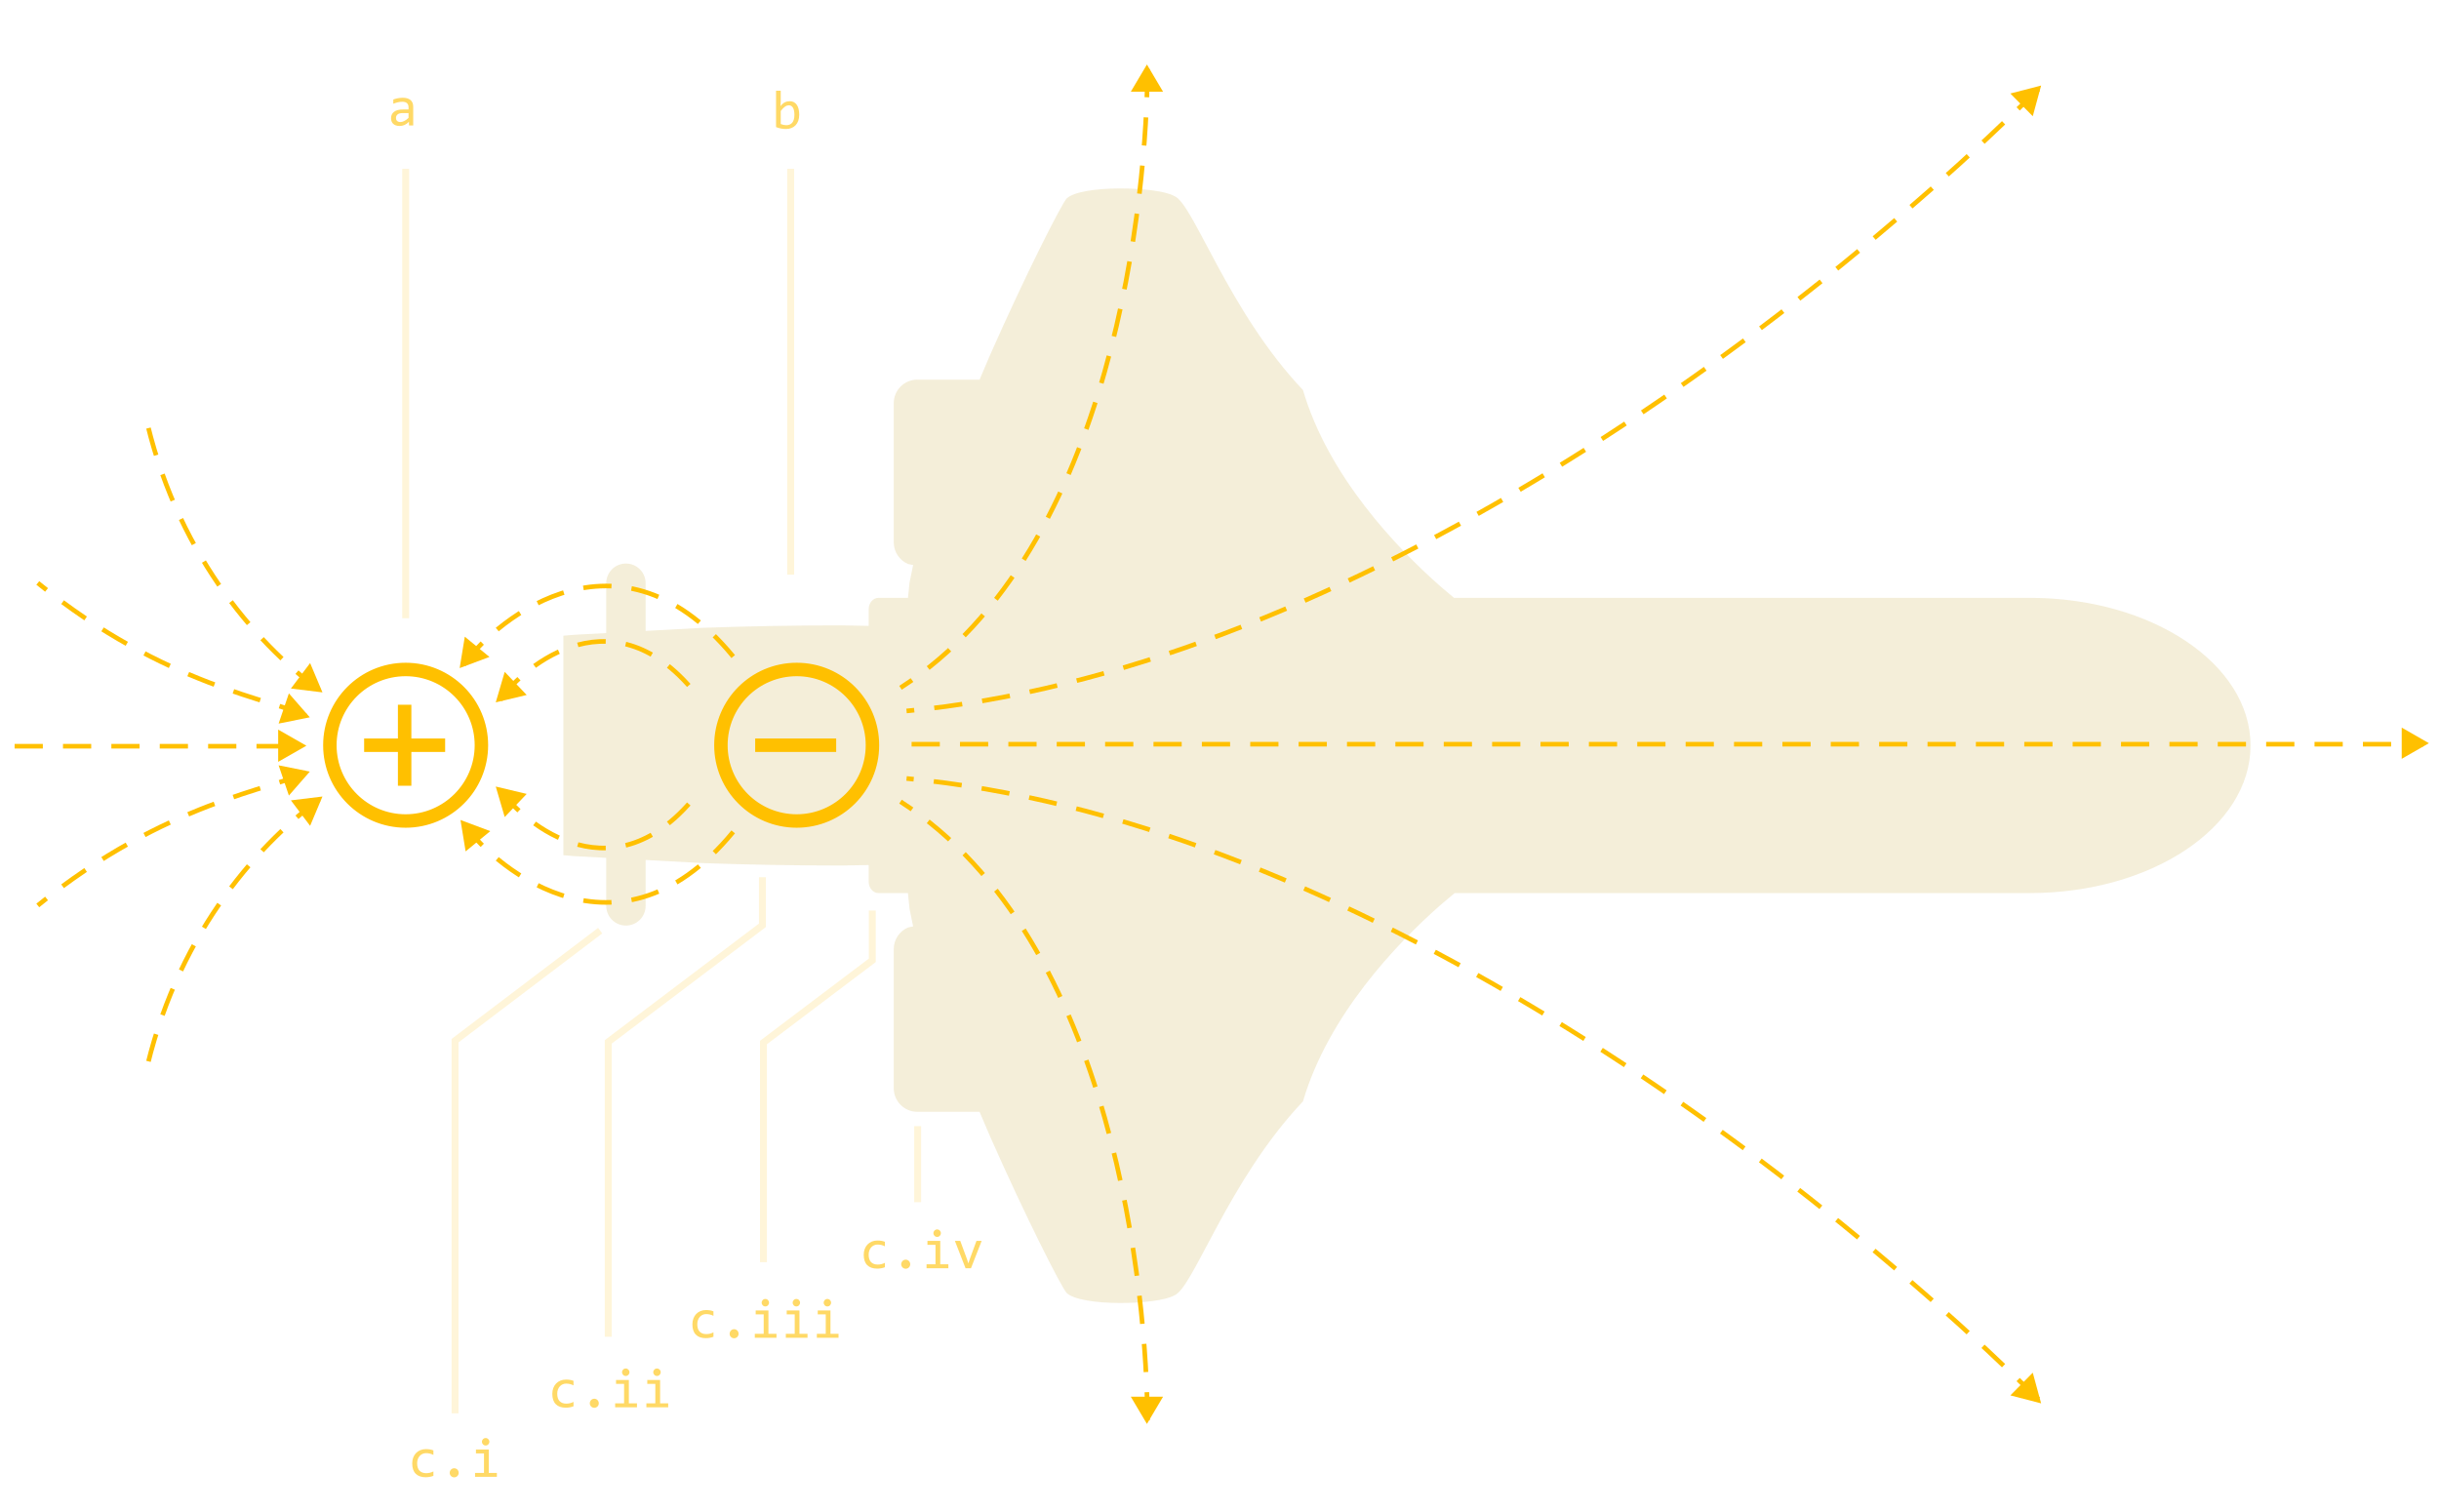
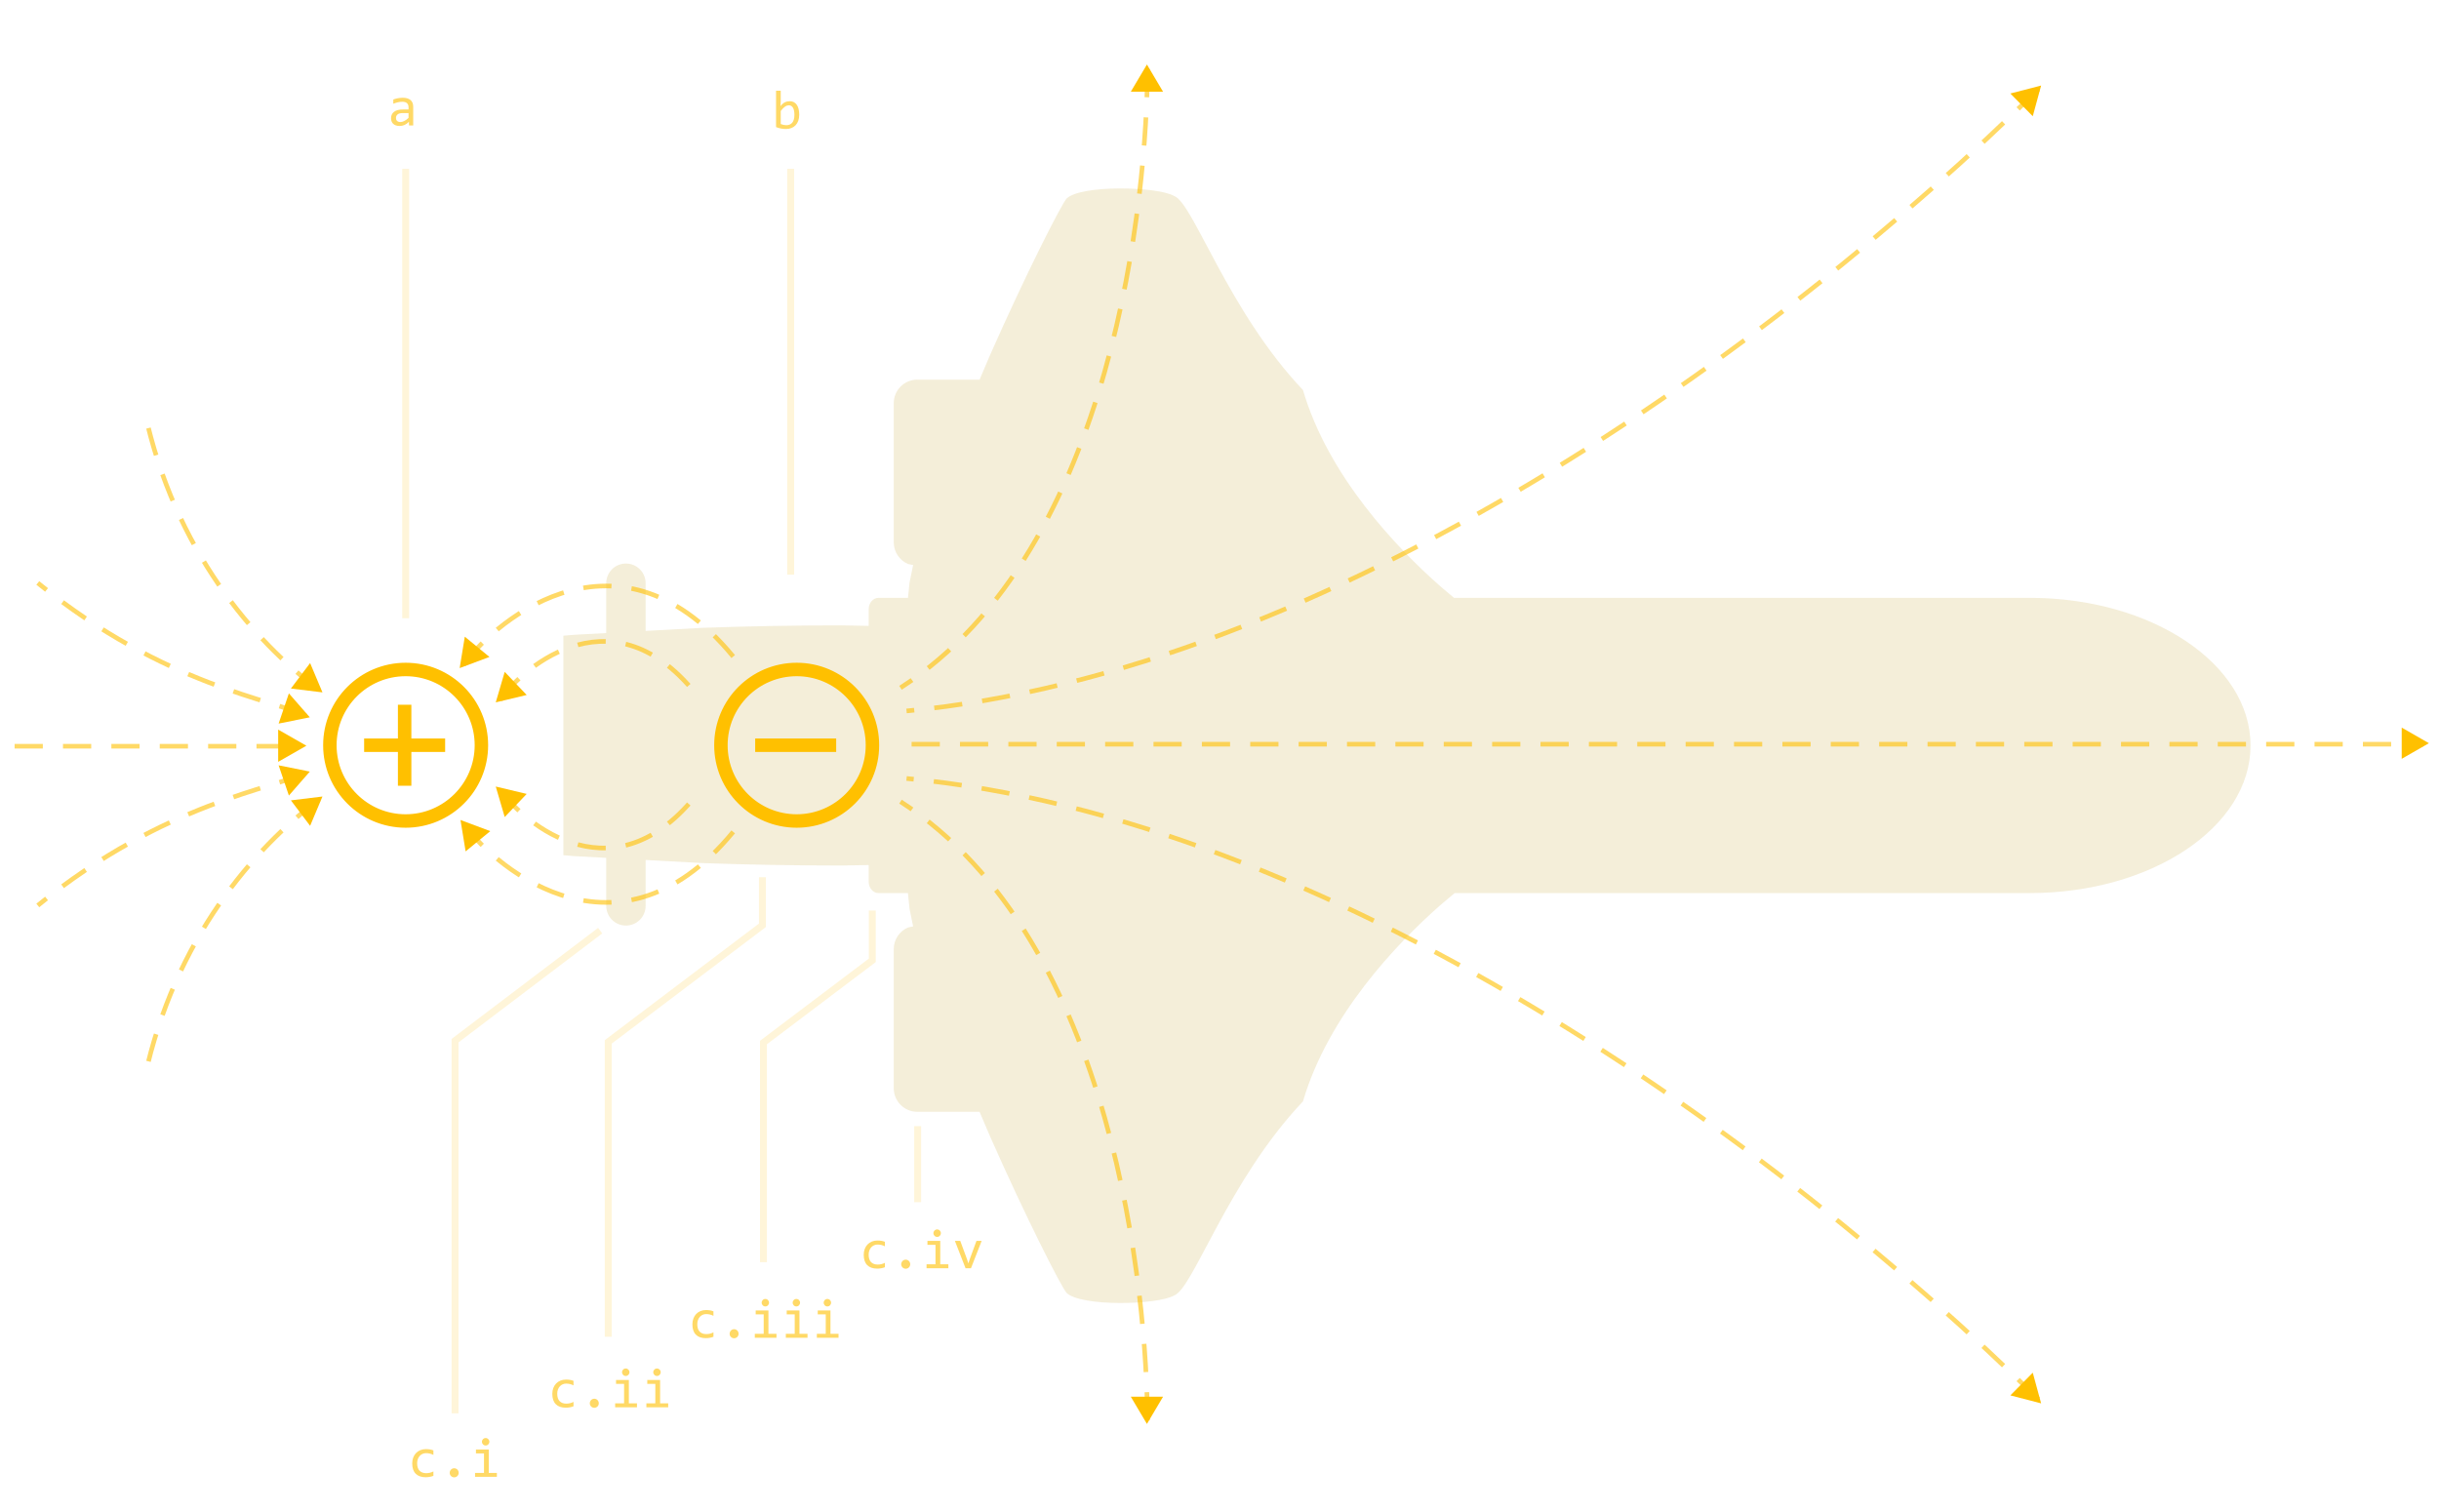
<svg xmlns="http://www.w3.org/2000/svg" viewBox="410 500 2420 1500" preserveAspectRatio="xMidYMid meet">
  <style>
  .flux {
    stroke-dasharray: 28 20;
    animation: flux-move 6s linear infinite;
  }

  @keyframes flux-move {
    from { stroke-dashoffset: 0; }
-     to   { stroke-dashoffset: -288; }
+     to   { stroke-dashoffset: -480; }
  }

    .reverse {
  animation-direction: reverse;
}
  
  </style>
  <defs>
  
  </defs>
  <g>
    <path d="M1167.5 1752.5 1167.5 1534.53 1275.5 1452.97 1275.5 1403.5" stroke="#FFC000" stroke-width="6.875" stroke-miterlimit="8" stroke-opacity="0.15" fill="none" fill-rule="evenodd" />
    <path d="M1013.5 1826.5 1013.5 1533.89 1166.5 1418.18 1166.5 1370.5" stroke="#FFC000" stroke-width="6.875" stroke-miterlimit="8" stroke-opacity="0.15" fill="none" fill-rule="evenodd" />
    <path d="M861.5 1902.5 861.5 1532.68 1005.5 1423.5" stroke="#FFC000" stroke-width="6.875" stroke-miterlimit="8" stroke-opacity="0.15" fill="none" fill-rule="evenodd" />
    <path d="M2643 1239.73C2643 1320.63 2544.92 1386.22 2423.94 1386.22L2423.86 1386.21 2423.82 1386.22 1853.31 1386.22 1839.43 1397.93C1795.42 1436.61 1727.78 1507.76 1702.82 1592.94 1628.37 1671.52 1593.75 1778.92 1575.06 1785.47 1566.92 1790.27 1543.7 1793.11 1520.76 1793 1497.82 1792.89 1475.17 1789.83 1468.16 1782.85 1462.19 1775.48 1427.7 1707.68 1392.49 1628.01L1381.94 1603.27 1320.17 1603.27C1307.25 1603.27 1296.78 1592.8 1296.78 1579.89L1296.78 1441.84C1296.78 1432.16 1302.67 1423.85 1311.06 1420.3L1316.02 1419.3 1312.47 1401.95 1310.85 1386.22 1281.69 1386.22C1276.29 1386.22 1271.92 1381.17 1271.92 1374.95L1271.92 1358.41 1244.58 1358.89C1197.55 1358.89 1151.65 1358.06 1107.31 1356.47L1050.61 1353.39 1050.61 1398.9C1050.61 1409.7 1041.85 1418.46 1031.05 1418.46 1020.25 1418.46 1011.49 1409.7 1011.49 1398.9L1011.49 1351.27 979.452 1349.53 969 1348.65 969 1130.82 979.452 1129.94 1011.49 1128.2 1011.49 1078.77C1011.49 1067.96 1020.25 1059.21 1031.05 1059.21 1041.85 1059.21 1050.61 1067.96 1050.61 1078.77L1050.61 1126.07 1107.31 1123C1151.65 1121.41 1197.55 1120.57 1244.58 1120.57L1271.92 1121.06 1271.92 1104.52C1271.92 1098.3 1276.29 1093.25 1281.69 1093.25L1310.9 1093.25 1312.47 1078.05 1316.02 1060.7 1311.06 1059.7C1302.67 1056.15 1296.78 1047.84 1296.78 1038.16L1296.78 900.11C1296.78 887.196 1307.25 876.728 1320.17 876.728L1381.94 876.728 1392.49 851.989C1427.7 772.319 1462.19 704.52 1468.16 697.153 1482.18 683.183 1558.78 684.929 1575.06 694.533 1593.75 701.082 1628.37 808.476 1702.82 887.057 1727.78 972.241 1795.42 1043.39 1839.43 1082.07L1852.68 1093.25 2423.82 1093.25 2423.86 1093.26 2423.94 1093.25C2544.92 1093.25 2643 1158.83 2643 1239.73Z" fill="#B88C00" fill-rule="evenodd" fill-opacity="0.15" />
    <path d="M812.5 667.5 812.5 1113.5" stroke="#FFC000" stroke-width="6.875" stroke-miterlimit="8" stroke-opacity="0.15" fill="none" fill-rule="evenodd" />
    <path d="M1194.5 667.5 1194.5 1070.26" stroke="#FFC000" stroke-width="6.875" stroke-miterlimit="8" stroke-opacity="0.15" fill="none" fill-rule="evenodd" />
    <path d="M0 0 0 75.47" stroke="#FFC000" stroke-width="6.875" stroke-miterlimit="8" stroke-opacity="0.15" fill="none" fill-rule="evenodd" transform="matrix(1 0 0 -1 1320.5 1692.97)" />
    <path d="M1192.73 604.48C1192.14 604.48 1191.54 604.573 1190.94 604.76 1190.33 604.947 1189.7 605.258 1189.05 605.693 1188.39 606.129 1187.71 606.707 1186.98 607.427 1186.26 608.147 1185.49 609.04 1184.66 610.107L1184.66 623.093C1185.58 623.449 1186.51 623.729 1187.45 623.933 1188.4 624.138 1189.3 624.24 1190.16 624.24 1191.23 624.24 1192.26 624.071 1193.23 623.733 1194.2 623.396 1195.06 622.831 1195.8 622.04 1196.54 621.249 1197.13 620.2 1197.57 618.893 1198.01 617.587 1198.23 615.964 1198.23 614.027 1198.23 612.622 1198.13 611.333 1197.92 610.16 1197.71 608.987 1197.39 607.982 1196.94 607.147 1196.5 606.311 1195.92 605.658 1195.23 605.187 1194.53 604.716 1193.7 604.48 1192.73 604.48ZM1180 590 1184.66 590 1184.66 600.373 1184.45 605.333C1185.79 603.538 1187.22 602.271 1188.75 601.534 1190.28 600.796 1191.92 600.427 1193.67 600.427 1195.21 600.427 1196.56 600.747 1197.72 601.387 1198.88 602.027 1199.85 602.929 1200.64 604.093 1201.43 605.258 1202.02 606.662 1202.41 608.307 1202.8 609.951 1203 611.787 1203 613.813 1203 616.035 1202.69 618.022 1202.08 619.773 1201.46 621.524 1200.58 623.009 1199.45 624.227 1198.31 625.444 1196.93 626.378 1195.31 627.026 1193.68 627.675 1191.85 628 1189.81 628 1188.22 628 1186.59 627.849 1184.93 627.547 1183.27 627.244 1181.63 626.764 1180 626.107Z" fill="#FFC000" fill-rule="evenodd" fill-opacity="0.6" />
    <path d="M809.478 612.212C808.327 612.212 807.335 612.328 806.502 612.562 805.67 612.795 804.988 613.127 804.456 613.558 803.925 613.989 803.531 614.505 803.274 615.106 803.017 615.707 802.889 616.385 802.889 617.138 802.889 617.659 802.969 618.157 803.128 618.633 803.287 619.108 803.544 619.53 803.898 619.898 804.253 620.266 804.713 620.558 805.28 620.773 805.847 620.988 806.538 621.096 807.353 621.096 808.415 621.096 809.633 620.769 811.006 620.114 812.379 619.458 813.827 618.422 815.35 617.004L815.35 612.212ZM809.584 597C811.196 597 812.649 597.18 813.942 597.539 815.235 597.898 816.329 598.445 817.223 599.181 818.118 599.917 818.804 600.841 819.282 601.954 819.761 603.067 820 604.377 820 605.885L820 624.516 815.855 624.516 815.749 620.881C814.296 622.335 812.822 623.385 811.325 624.031 809.828 624.677 808.256 625 806.608 625 805.085 625 803.783 624.802 802.703 624.408 801.622 624.013 800.732 623.47 800.033 622.779 799.333 622.088 798.819 621.276 798.491 620.342 798.164 619.409 798 618.395 798 617.3 798 614.59 798.996 612.467 800.989 610.933 802.982 609.398 805.926 608.631 809.823 608.631L815.35 608.631 815.35 606.262C815.35 604.664 814.845 603.385 813.836 602.425 812.826 601.465 811.285 600.985 809.212 600.985 807.707 600.985 806.223 601.155 804.762 601.497 803.301 601.837 801.791 602.322 800.232 602.95L800.232 598.723C800.816 598.508 801.467 598.297 802.185 598.091 802.902 597.884 803.659 597.7 804.456 597.539 805.253 597.377 806.086 597.247 806.954 597.148 807.822 597.05 808.699 597 809.584 597Z" fill="#FFC000" fill-rule="evenodd" fill-opacity="0.6" />
    <path d="M860.664 1957C861.274 1957 861.852 1957.12 862.399 1957.35 862.946 1957.59 863.421 1957.91 863.824 1958.32 864.228 1958.74 864.546 1959.22 864.779 1959.77 865.012 1960.32 865.129 1960.91 865.129 1961.54 865.129 1962.15 865.012 1962.73 864.779 1963.27 864.546 1963.81 864.228 1964.28 863.824 1964.69 863.421 1965.09 862.946 1965.41 862.399 1965.65 861.852 1965.88 861.274 1966 860.664 1966 860.036 1966 859.453 1965.88 858.915 1965.65 858.378 1965.41 857.907 1965.09 857.503 1964.69 857.1 1964.28 856.782 1963.81 856.549 1963.27 856.315 1962.73 856.199 1962.15 856.199 1961.54 856.199 1960.91 856.315 1960.32 856.549 1959.77 856.782 1959.22 857.1 1958.74 857.503 1958.32 857.907 1957.91 858.378 1957.59 858.915 1957.35 859.453 1957.12 860.036 1957 860.664 1957ZM882.235 1938.38 894.958 1938.38 894.958 1961.59 903 1961.59 903 1965.51 881.348 1965.51 881.348 1961.59 890.224 1961.59 890.224 1942.27 882.235 1942.27ZM832.61 1938C834.009 1938 835.318 1938.1 836.537 1938.3 837.756 1938.5 838.922 1938.82 840.034 1939.27L840.034 1943.76C838.868 1943.14 837.68 1942.7 836.47 1942.42 835.259 1942.14 834.009 1942 832.718 1942 831.516 1942 830.382 1942.23 829.315 1942.69 828.248 1943.15 827.311 1943.81 826.504 1944.68 825.698 1945.54 825.061 1946.59 824.595 1947.84 824.128 1949.08 823.895 1950.49 823.895 1952.05 823.895 1955.33 824.689 1957.79 826.276 1959.42 827.863 1961.05 830.064 1961.86 832.879 1961.86 834.152 1961.86 835.385 1961.72 836.577 1961.43 837.77 1961.14 838.922 1960.71 840.034 1960.14L840.034 1964.51C838.814 1964.98 837.564 1965.33 836.282 1965.55 835 1965.78 833.677 1965.89 832.314 1965.89 828.046 1965.89 824.761 1964.73 822.456 1962.41 820.152 1960.08 819 1956.68 819 1952.22 819 1950.07 819.332 1948.13 819.995 1946.38 820.659 1944.63 821.591 1943.14 822.793 1941.89 823.994 1940.65 825.429 1939.69 827.096 1939.01 828.764 1938.34 830.602 1938 832.61 1938ZM891.864 1927C892.385 1927 892.869 1927.09 893.317 1927.28 893.765 1927.47 894.155 1927.74 894.487 1928.08 894.819 1928.42 895.079 1928.82 895.267 1929.26 895.455 1929.7 895.549 1930.18 895.549 1930.7 895.549 1931.21 895.455 1931.68 895.267 1932.14 895.079 1932.59 894.819 1932.98 894.487 1933.32 894.155 1933.67 893.765 1933.93 893.317 1934.12 892.869 1934.31 892.385 1934.41 891.864 1934.41 891.345 1934.41 890.86 1934.31 890.412 1934.12 889.964 1933.93 889.574 1933.67 889.242 1933.32 888.91 1932.98 888.65 1932.59 888.462 1932.14 888.274 1931.68 888.18 1931.21 888.18 1930.7 888.18 1930.18 888.274 1929.7 888.462 1929.26 888.65 1928.82 888.91 1928.42 889.242 1928.08 889.574 1927.74 889.964 1927.47 890.412 1927.28 890.86 1927.09 891.345 1927 891.864 1927Z" fill="#FFC000" fill-rule="evenodd" fill-opacity="0.6" />
    <path d="M999.669 1888C1000.28 1888 1000.86 1888.12 1001.4 1888.35 1001.95 1888.59 1002.43 1888.91 1002.83 1889.32 1003.23 1889.74 1003.55 1890.22 1003.78 1890.77 1004.02 1891.32 1004.13 1891.91 1004.13 1892.54 1004.13 1893.15 1004.02 1893.73 1003.78 1894.27 1003.55 1894.81 1003.23 1895.28 1002.83 1895.69 1002.43 1896.09 1001.95 1896.41 1001.4 1896.65 1000.86 1896.88 1000.28 1897 999.669 1897 999.041 1897 998.459 1896.88 997.921 1896.65 997.382 1896.41 996.912 1896.09 996.508 1895.69 996.105 1895.28 995.786 1894.81 995.553 1894.27 995.32 1893.73 995.204 1893.15 995.204 1892.54 995.204 1891.91 995.32 1891.32 995.553 1890.77 995.786 1890.22 996.105 1889.74 996.508 1889.32 996.912 1888.91 997.382 1888.59 997.921 1888.35 998.459 1888.12 999.041 1888 999.669 1888ZM1052.23 1869.38 1064.96 1869.38 1064.96 1892.59 1073 1892.59 1073 1896.51 1051.35 1896.51 1051.35 1892.59 1060.22 1892.59 1060.22 1873.27 1052.23 1873.27ZM1021.24 1869.38 1033.97 1869.38 1033.97 1892.59 1042.01 1892.59 1042.01 1896.51 1020.36 1896.51 1020.36 1892.59 1029.23 1892.59 1029.23 1873.27 1021.24 1873.27ZM971.612 1869C973.011 1869 974.32 1869.1 975.539 1869.3 976.759 1869.5 977.924 1869.82 979.036 1870.27L979.036 1874.76C977.871 1874.14 976.683 1873.7 975.472 1873.42 974.261 1873.14 973.011 1873 971.719 1873 970.518 1873 969.384 1873.23 968.316 1873.69 967.249 1874.15 966.312 1874.81 965.505 1875.68 964.698 1876.54 964.062 1877.59 963.595 1878.84 963.129 1880.08 962.896 1881.49 962.896 1883.05 962.896 1886.33 963.69 1888.79 965.277 1890.42 966.864 1892.05 969.065 1892.87 971.881 1892.87 973.154 1892.87 974.387 1892.72 975.58 1892.43 976.772 1892.14 977.924 1891.71 979.036 1891.14L979.036 1895.51C977.817 1895.98 976.566 1896.33 975.284 1896.55 974.001 1896.78 972.679 1896.89 971.316 1896.89 967.048 1896.89 963.761 1895.73 961.457 1893.41 959.152 1891.08 958 1887.68 958 1883.22 958 1881.07 958.332 1879.13 958.995 1877.38 959.659 1875.63 960.592 1874.14 961.793 1872.89 962.995 1871.65 964.429 1870.69 966.097 1870.01 967.765 1869.34 969.603 1869 971.612 1869ZM1061.86 1858C1062.38 1858 1062.87 1858.09 1063.32 1858.28 1063.76 1858.47 1064.15 1858.74 1064.49 1859.08 1064.82 1859.42 1065.08 1859.82 1065.27 1860.26 1065.45 1860.7 1065.55 1861.18 1065.55 1861.7 1065.55 1862.21 1065.45 1862.68 1065.27 1863.13 1065.08 1863.59 1064.82 1863.98 1064.49 1864.32 1064.15 1864.67 1063.76 1864.93 1063.32 1865.12 1062.87 1865.31 1062.38 1865.41 1061.86 1865.41 1061.34 1865.41 1060.86 1865.31 1060.41 1865.12 1059.96 1864.93 1059.57 1864.67 1059.24 1864.32 1058.91 1863.98 1058.65 1863.59 1058.46 1863.13 1058.27 1862.68 1058.18 1862.21 1058.18 1861.7 1058.18 1861.18 1058.27 1860.7 1058.46 1860.26 1058.65 1859.82 1058.91 1859.42 1059.24 1859.08 1059.57 1858.74 1059.96 1858.47 1060.41 1858.28 1060.86 1858.09 1061.34 1858 1061.86 1858ZM1030.87 1858C1031.39 1858 1031.88 1858.09 1032.33 1858.28 1032.77 1858.47 1033.16 1858.74 1033.5 1859.08 1033.83 1859.42 1034.09 1859.82 1034.28 1860.26 1034.46 1860.7 1034.56 1861.18 1034.56 1861.7 1034.56 1862.21 1034.46 1862.68 1034.28 1863.13 1034.09 1863.59 1033.83 1863.98 1033.5 1864.32 1033.16 1864.67 1032.77 1864.93 1032.33 1865.12 1031.88 1865.31 1031.39 1865.41 1030.87 1865.41 1030.35 1865.41 1029.87 1865.31 1029.42 1865.12 1028.97 1864.93 1028.58 1864.67 1028.25 1864.32 1027.92 1863.98 1027.66 1863.59 1027.47 1863.13 1027.28 1862.68 1027.19 1862.21 1027.19 1861.7 1027.19 1861.18 1027.28 1860.7 1027.47 1860.26 1027.66 1859.82 1027.92 1859.42 1028.25 1859.08 1028.58 1858.74 1028.97 1858.47 1029.42 1858.28 1029.87 1858.09 1030.35 1858 1030.87 1858Z" fill="#FFC000" fill-rule="evenodd" fill-opacity="0.6" />
    <path d="M1138.39 1819C1138.99 1819 1139.57 1819.12 1140.11 1819.35 1140.65 1819.59 1141.13 1819.91 1141.53 1820.32 1141.93 1820.74 1142.24 1821.22 1142.47 1821.77 1142.71 1822.32 1142.82 1822.91 1142.82 1823.54 1142.82 1824.15 1142.71 1824.73 1142.47 1825.27 1142.24 1825.81 1141.93 1826.28 1141.53 1826.69 1141.13 1827.09 1140.65 1827.41 1140.11 1827.65 1139.57 1827.88 1138.99 1828 1138.39 1828 1137.76 1828 1137.18 1827.88 1136.65 1827.65 1136.12 1827.41 1135.65 1827.09 1135.25 1826.69 1134.85 1826.28 1134.53 1825.81 1134.3 1825.27 1134.07 1824.73 1133.95 1824.15 1133.95 1823.54 1133.95 1822.91 1134.07 1822.32 1134.3 1821.77 1134.53 1821.22 1134.85 1820.74 1135.25 1820.32 1135.65 1819.91 1136.12 1819.59 1136.65 1819.35 1137.18 1819.12 1137.76 1819 1138.39 1819ZM1221.37 1800.38 1234.01 1800.38 1234.01 1823.59 1242 1823.59 1242 1827.51 1220.49 1827.51 1220.49 1823.59 1229.31 1823.59 1229.31 1804.27 1221.37 1804.27ZM1190.59 1800.38 1203.23 1800.38 1203.23 1823.59 1211.22 1823.59 1211.22 1827.51 1189.71 1827.51 1189.71 1823.59 1198.53 1823.59 1198.53 1804.27 1190.59 1804.27ZM1159.81 1800.38 1172.45 1800.38 1172.45 1823.59 1180.44 1823.59 1180.44 1827.51 1158.93 1827.51 1158.93 1823.59 1167.75 1823.59 1167.75 1804.27 1159.81 1804.27ZM1110.52 1800C1111.91 1800 1113.21 1800.1 1114.42 1800.3 1115.63 1800.5 1116.79 1800.82 1117.89 1801.27L1117.89 1805.76C1116.74 1805.14 1115.56 1804.7 1114.35 1804.42 1113.15 1804.14 1111.91 1804 1110.63 1804 1109.43 1804 1108.31 1804.23 1107.25 1804.69 1106.19 1805.15 1105.26 1805.81 1104.45 1806.68 1103.65 1807.54 1103.02 1808.59 1102.56 1809.84 1102.09 1811.08 1101.86 1812.49 1101.86 1814.05 1101.86 1817.33 1102.65 1819.79 1104.23 1821.42 1105.8 1823.05 1107.99 1823.86 1110.79 1823.86 1112.05 1823.86 1113.28 1823.72 1114.46 1823.43 1115.64 1823.14 1116.79 1822.71 1117.89 1822.14L1117.89 1826.51C1116.68 1826.98 1115.44 1827.33 1114.17 1827.55 1112.89 1827.78 1111.58 1827.89 1110.23 1827.89 1105.99 1827.89 1102.72 1826.73 1100.43 1824.41 1098.14 1822.08 1097 1818.68 1097 1814.22 1097 1812.07 1097.33 1810.13 1097.99 1808.38 1098.65 1806.63 1099.57 1805.14 1100.77 1803.89 1101.96 1802.65 1103.39 1801.69 1105.04 1801.01 1106.7 1800.34 1108.52 1800 1110.52 1800ZM1230.94 1789C1231.46 1789 1231.94 1789.09 1232.38 1789.28 1232.83 1789.47 1233.21 1789.74 1233.54 1790.08 1233.87 1790.42 1234.13 1790.82 1234.32 1791.26 1234.51 1791.7 1234.6 1792.18 1234.6 1792.7 1234.6 1793.21 1234.51 1793.68 1234.32 1794.13 1234.13 1794.59 1233.87 1794.98 1233.54 1795.32 1233.21 1795.67 1232.83 1795.93 1232.38 1796.12 1231.94 1796.31 1231.46 1796.41 1230.94 1796.41 1230.42 1796.41 1229.94 1796.31 1229.5 1796.12 1229.05 1795.93 1228.66 1795.67 1228.33 1795.32 1228 1794.98 1227.75 1794.59 1227.56 1794.13 1227.37 1793.68 1227.28 1793.21 1227.28 1792.7 1227.28 1792.18 1227.37 1791.7 1227.56 1791.26 1227.75 1790.82 1228 1790.42 1228.33 1790.08 1228.66 1789.74 1229.05 1789.47 1229.5 1789.28 1229.94 1789.09 1230.42 1789 1230.94 1789ZM1200.16 1789C1200.68 1789 1201.16 1789.09 1201.6 1789.28 1202.05 1789.47 1202.43 1789.74 1202.76 1790.08 1203.09 1790.42 1203.35 1790.82 1203.54 1791.26 1203.73 1791.7 1203.82 1792.18 1203.82 1792.7 1203.82 1793.21 1203.73 1793.68 1203.54 1794.13 1203.35 1794.59 1203.09 1794.98 1202.76 1795.32 1202.43 1795.67 1202.05 1795.93 1201.6 1796.12 1201.16 1796.31 1200.68 1796.41 1200.16 1796.41 1199.64 1796.41 1199.16 1796.31 1198.72 1796.12 1198.27 1795.93 1197.88 1795.67 1197.55 1795.32 1197.22 1794.98 1196.97 1794.59 1196.78 1794.13 1196.59 1793.68 1196.5 1793.21 1196.5 1792.7 1196.5 1792.18 1196.59 1791.7 1196.78 1791.26 1196.97 1790.82 1197.22 1790.42 1197.55 1790.08 1197.88 1789.74 1198.27 1789.47 1198.72 1789.28 1199.16 1789.09 1199.64 1789 1200.16 1789ZM1169.38 1789C1169.9 1789 1170.38 1789.09 1170.82 1789.28 1171.27 1789.47 1171.66 1789.74 1171.98 1790.08 1172.31 1790.42 1172.57 1790.82 1172.76 1791.26 1172.95 1791.7 1173.04 1792.18 1173.04 1792.7 1173.04 1793.21 1172.95 1793.68 1172.76 1794.13 1172.57 1794.59 1172.31 1794.98 1171.98 1795.32 1171.66 1795.67 1171.27 1795.93 1170.82 1796.12 1170.38 1796.31 1169.9 1796.41 1169.38 1796.41 1168.86 1796.41 1168.38 1796.31 1167.94 1796.12 1167.49 1795.93 1167.1 1795.67 1166.77 1795.32 1166.45 1794.98 1166.19 1794.59 1166 1794.13 1165.81 1793.68 1165.72 1793.21 1165.72 1792.7 1165.72 1792.18 1165.81 1791.7 1166 1791.26 1166.19 1790.82 1166.45 1790.42 1166.77 1790.08 1167.1 1789.74 1167.49 1789.47 1167.94 1789.28 1168.38 1789.09 1168.86 1789 1169.38 1789Z" fill="#FFC000" fill-rule="evenodd" fill-opacity="0.6" />
    <path d="M1308.65 1750C1309.26 1750 1309.84 1750.12 1310.39 1750.35 1310.93 1750.59 1311.41 1750.91 1311.81 1751.32 1312.22 1751.74 1312.53 1752.22 1312.77 1752.77 1313 1753.32 1313.12 1753.91 1313.12 1754.54 1313.12 1755.15 1313 1755.73 1312.77 1756.27 1312.53 1756.81 1312.22 1757.28 1311.81 1757.69 1311.41 1758.09 1310.93 1758.41 1310.39 1758.65 1309.84 1758.88 1309.26 1759 1308.65 1759 1308.03 1759 1307.44 1758.88 1306.91 1758.65 1306.37 1758.41 1305.9 1758.09 1305.49 1757.69 1305.09 1757.28 1304.77 1756.81 1304.54 1756.27 1304.31 1755.73 1304.19 1755.15 1304.19 1754.54 1304.19 1753.91 1304.31 1753.32 1304.54 1752.77 1304.77 1752.22 1305.09 1751.74 1305.49 1751.32 1305.9 1750.91 1306.37 1750.59 1306.91 1750.35 1307.44 1750.12 1308.03 1750 1308.65 1750ZM1357.46 1731.38 1362.78 1731.38 1369.4 1749.32 1370.82 1753.7 1372.3 1749.22 1378.86 1731.38 1384 1731.38 1373.41 1758.51 1368.03 1758.51ZM1330.22 1731.38 1342.94 1731.38 1342.94 1754.59 1350.98 1754.59 1350.98 1758.51 1329.33 1758.51 1329.33 1754.59 1338.21 1754.59 1338.21 1735.27 1330.22 1735.27ZM1280.61 1731C1282 1731 1283.31 1731.1 1284.53 1731.3 1285.75 1731.5 1286.92 1731.82 1288.03 1732.27L1288.03 1736.76C1286.86 1736.14 1285.68 1735.7 1284.47 1735.42 1283.26 1735.14 1282 1735 1280.71 1735 1279.51 1735 1278.38 1735.23 1277.31 1735.69 1276.25 1736.15 1275.31 1736.81 1274.5 1737.68 1273.7 1738.54 1273.06 1739.59 1272.59 1740.84 1272.13 1742.08 1271.89 1743.49 1271.89 1745.05 1271.89 1748.33 1272.69 1750.79 1274.27 1752.42 1275.86 1754.05 1278.06 1754.86 1280.88 1754.86 1282.15 1754.86 1283.38 1754.72 1284.57 1754.43 1285.77 1754.14 1286.92 1753.71 1288.03 1753.14L1288.03 1757.51C1286.81 1757.98 1285.56 1758.33 1284.28 1758.55 1283 1758.78 1281.67 1758.89 1280.31 1758.89 1276.04 1758.89 1272.76 1757.73 1270.46 1755.41 1268.15 1753.08 1267 1749.68 1267 1745.22 1267 1743.07 1267.33 1741.13 1267.99 1739.38 1268.66 1737.63 1269.59 1736.14 1270.79 1734.89 1271.99 1733.65 1273.43 1732.69 1275.09 1732.01 1276.76 1731.34 1278.6 1731 1280.61 1731ZM1339.85 1720C1340.37 1720 1340.85 1720.09 1341.3 1720.28 1341.75 1720.47 1342.14 1720.74 1342.47 1721.08 1342.8 1721.42 1343.06 1721.82 1343.25 1722.26 1343.44 1722.7 1343.53 1723.18 1343.53 1723.7 1343.53 1724.21 1343.44 1724.68 1343.25 1725.14 1343.06 1725.59 1342.8 1725.98 1342.47 1726.32 1342.14 1726.67 1341.75 1726.93 1341.3 1727.12 1340.85 1727.31 1340.37 1727.41 1339.85 1727.41 1339.33 1727.41 1338.84 1727.31 1338.39 1727.12 1337.95 1726.93 1337.56 1726.67 1337.22 1726.32 1336.89 1725.98 1336.63 1725.59 1336.44 1725.14 1336.26 1724.68 1336.16 1724.21 1336.16 1723.7 1336.16 1723.18 1336.26 1722.7 1336.44 1722.26 1336.63 1721.82 1336.89 1721.42 1337.22 1721.08 1337.56 1720.74 1337.95 1720.47 1338.39 1720.28 1338.84 1720.09 1339.33 1720 1339.85 1720Z" fill="#FFC000" fill-rule="evenodd" fill-opacity="0.6" />
-     <path class="flux" d="M1314.5 1238.5 2814.36 1238.5" stroke="#FFC000" stroke-width="4.583" stroke-miterlimit="8" fill="none" fill-rule="evenodd" />
-     <path class="flux" d="M424.5 1240.5 710.287 1240.5" stroke="#FFC000" stroke-width="4.583" stroke-miterlimit="8" fill="none" fill-rule="evenodd" />
-     <path class="flux reverse" d="M870.5 1159.5C891.212 1126.99 1018 1006.2 1137.5 1151.51" stroke="#FFC000" stroke-width="4.583" stroke-miterlimit="8" fill="none" fill-rule="evenodd" />
-     <path class="flux reverse" d="M906.5 1194.5C921.549 1170.33 1013.67 1080.51 1100.5 1188.56" stroke="#FFC000" stroke-width="4.583" stroke-miterlimit="8" fill="none" fill-rule="evenodd" />
-     <path class="flux reverse" d="M726.5 1184.5C662.309 1136.95 583.137 1045.72 553.5 908.5" stroke="#FFC000" stroke-width="4.583" stroke-miterlimit="8" fill="none" fill-rule="evenodd" />
-     <path class="flux reverse" d="M713.5 1210.5C683.827 1194.49 573.964 1181.34 447.5 1078.5" stroke="#FFC000" stroke-width="4.583" stroke-miterlimit="8" fill="none" fill-rule="evenodd" />
-     <path class="flux reverse" d="M2432.5 588.5C2172.44 845.562 1726.51 1166.59 1309.5 1205.5" stroke="#FFC000" stroke-width="4.583" stroke-miterlimit="8" fill="none" fill-rule="evenodd" />
-     <path class="flux reverse" d="M1548.5 568.5C1548.11 688.567 1517.29 1045.09 1303.5 1182.5" stroke="#FFC000" stroke-width="4.583" stroke-miterlimit="8" fill="none" fill-rule="evenodd" />
+     <path class="flux" d="M1314.5 1238.5 2814.36 1238.5" stroke="#FFC000" stroke-width="4.583" stroke-opacity="0.6" stroke-miterlimit="8" fill="none" fill-rule="evenodd" />
+     <path class="flux" d="M424.5 1240.5 710.287 1240.5" stroke="#FFC000" stroke-width="4.583" stroke-opacity="0.6" stroke-miterlimit="8" fill="none" fill-rule="evenodd" />
+     <path class="flux reverse" d="M870.5 1159.5C891.212 1126.99 1018 1006.2 1137.5 1151.51" stroke="#FFC000" stroke-width="4.583" stroke-opacity="0.6" stroke-miterlimit="8" fill="none" fill-rule="evenodd" />
+     <path class="flux reverse" d="M906.5 1194.5C921.549 1170.33 1013.67 1080.51 1100.5 1188.56" stroke="#FFC000" stroke-width="4.583" stroke-opacity="0.6" stroke-miterlimit="8" fill="none" fill-rule="evenodd" />
+     <path class="flux reverse" d="M726.5 1184.5C662.309 1136.95 583.137 1045.72 553.5 908.5" stroke="#FFC000" stroke-width="4.583" stroke-opacity="0.6" stroke-miterlimit="8" fill="none" fill-rule="evenodd" />
+     <path class="flux reverse" d="M713.5 1210.5C683.827 1194.49 573.964 1181.34 447.5 1078.5" stroke="#FFC000" stroke-width="4.583" stroke-opacity="0.6" stroke-miterlimit="8" fill="none" fill-rule="evenodd" />
+     <path class="flux reverse" d="M2432.5 588.5C2172.44 845.562 1726.51 1166.59 1309.5 1205.5" stroke="#FFC000" stroke-width="4.583" stroke-opacity="0.6" stroke-miterlimit="8" fill="none" fill-rule="evenodd" />
+     <path class="flux reverse" d="M1548.5 568.5C1548.11 688.567 1517.29 1045.09 1303.5 1182.5" stroke="#FFC000" stroke-width="4.583" stroke-opacity="0.6" stroke-miterlimit="8" fill="none" fill-rule="evenodd" />
    <g>
      <g>
        <g>
          <path d="M1200.5 1162.31C1157.86 1162.3 1123.28 1196.86 1123.27 1239.5 1123.26 1282.14 1157.81 1316.72 1200.46 1316.73 1243.1 1316.74 1277.68 1282.19 1277.69 1239.54 1277.69 1239.54 1277.69 1239.53 1277.69 1239.52 1277.71 1196.9 1243.18 1162.33 1200.56 1162.31 1200.54 1162.31 1200.52 1162.31 1200.5 1162.31ZM1200.5 1312.67C1160.1 1312.68 1127.34 1279.94 1127.33 1239.54 1127.32 1199.14 1160.06 1166.39 1200.46 1166.37 1240.85 1166.36 1273.61 1199.1 1273.62 1239.5 1273.62 1239.51 1273.62 1239.52 1273.62 1239.53 1273.58 1279.9 1240.87 1312.62 1200.5 1312.67Z" stroke="#FFC000" stroke-width="9.286" fill="#FFC000" />
          <path d="M1163.94 1237.47 1235.03 1237.47 1235.03 1241.53 1163.94 1241.53Z" stroke="#FFC000" stroke-width="9.286" fill="#FFC000" />
        </g>
      </g>
    </g>
    <g>
      <g>
        <g>
          <path d="M812.5 1162.31C769.858 1162.3 735.28 1196.86 735.268 1239.5 735.255 1282.14 769.813 1316.72 812.455 1316.73 855.097 1316.74 889.675 1282.19 889.687 1239.54 889.687 1239.54 889.687 1239.53 889.687 1239.52 889.71 1196.9 855.179 1162.33 812.561 1162.31 812.541 1162.31 812.52 1162.31 812.5 1162.31ZM812.5 1312.67C772.102 1312.68 739.343 1279.94 739.33 1239.54 739.318 1199.14 772.057 1166.39 812.455 1166.37 852.853 1166.36 885.613 1199.1 885.625 1239.5 885.625 1239.51 885.625 1239.52 885.625 1239.53 885.585 1279.9 852.873 1312.62 812.5 1312.67Z" stroke="#FFC000" stroke-width="9.286" fill="#FFC000" />
          <path d="M813.516 1203.98 809.453 1203.98 809.453 1237.47 775.938 1237.47 775.938 1241.53 809.453 1241.53 809.453 1275.08 813.516 1275.08 813.516 1241.53 847.031 1241.53 847.031 1237.47 813.516 1237.47 813.516 1203.98Z" stroke="#FFC000" stroke-width="9.286" fill="#FFC000" />
        </g>
      </g>
    </g>
-     <path class="flux reverse" d="M78 267C45.495 246.288-75.304 119.501 70.01 0" stroke="#FFC000" stroke-width="4.583" stroke-miterlimit="8" fill="none" fill-rule="evenodd" transform="matrix(-1.83697e-16 -1 -1 1.83697e-16 1137.5 1395.5)" />
-     <path class="flux reverse" d="M58 194C33.83 178.951-55.995 86.828 52.058 0" stroke="#FFC000" stroke-width="4.583" stroke-miterlimit="8" fill="none" fill-rule="evenodd" transform="matrix(-1.83697e-16 -1 -1 1.83697e-16 1100.5 1341.5)" />
-     <path class="flux reverse" d="M173 276C108.809 228.446 29.637 137.221 0 0" stroke="#FFC000" stroke-width="4.583" stroke-miterlimit="8" fill="none" fill-rule="evenodd" transform="matrix(1 0 0 -1 553.5 1569.5)" />
-     <path class="flux reverse" d="M266 132C236.326 115.994 126.464 102.836 0 0" stroke="#FFC000" stroke-width="4.583" stroke-miterlimit="8" fill="none" fill-rule="evenodd" transform="matrix(1 0 0 -1 447.5 1398.5)" />
-     <path class="flux reverse" d="M616 1123C359.355 862.939 38.847 417.015 0 0" stroke="#FFC000" stroke-width="4.583" stroke-miterlimit="8" fill="none" fill-rule="evenodd" transform="matrix(6.12323e-17 1 1 -6.12323e-17 1309.5 1272.5)" />
-     <path class="flux reverse" d="M614 245C493.933 244.609 137.414 213.792 0 0" stroke="#FFC000" stroke-width="4.583" stroke-miterlimit="8" fill="none" fill-rule="evenodd" transform="matrix(6.12323e-17 1 1 -6.12323e-17 1303.5 1295.5)" />
+     <path class="flux reverse" d="M78 267C45.495 246.288-75.304 119.501 70.01 0" stroke="#FFC000" stroke-width="4.583" stroke-opacity="0.6" stroke-miterlimit="8" fill="none" fill-rule="evenodd" transform="matrix(-1.83697e-16 -1 -1 1.83697e-16 1137.5 1395.5)" />
+     <path class="flux reverse" d="M58 194C33.83 178.951-55.995 86.828 52.058 0" stroke="#FFC000" stroke-width="4.583" stroke-opacity="0.6" stroke-miterlimit="8" fill="none" fill-rule="evenodd" transform="matrix(-1.83697e-16 -1 -1 1.83697e-16 1100.5 1341.5)" />
+     <path class="flux reverse" d="M173 276C108.809 228.446 29.637 137.221 0 0" stroke="#FFC000" stroke-width="4.583" stroke-opacity="0.6" stroke-miterlimit="8" fill="none" fill-rule="evenodd" transform="matrix(1 0 0 -1 553.5 1569.5)" />
+     <path class="flux reverse" d="M266 132C236.326 115.994 126.464 102.836 0 0" stroke="#FFC000" stroke-width="4.583" stroke-opacity="0.6" stroke-miterlimit="8" fill="none" fill-rule="evenodd" transform="matrix(1 0 0 -1 447.5 1398.5)" />
+     <path class="flux reverse" d="M616 1123C359.355 862.939 38.847 417.015 0 0" stroke="#FFC000" stroke-width="4.583" stroke-opacity="0.6" stroke-miterlimit="8" fill="none" fill-rule="evenodd" transform="matrix(6.12323e-17 1 1 -6.12323e-17 1309.5 1272.5)" />
+     <path class="flux reverse" d="M614 245C493.933 244.609 137.414 213.792 0 0" stroke="#FFC000" stroke-width="4.583" stroke-opacity="0.6" stroke-miterlimit="8" fill="none" fill-rule="evenodd" transform="matrix(6.12323e-17 1 1 -6.12323e-17 1303.5 1295.5)" />
    <path d="M1532 591 1548 564 1564 591Z" fill="#FFC000" fill-rule="evenodd" />
    <path d="M2404.69 592.797 2435.24 584.881 2426.94 615.323Z" fill="#FFC000" fill-rule="evenodd" />
    <path d="M2793 1222 2820 1237.5 2793 1253Z" fill="#FFC000" fill-rule="evenodd" />
    <path d="M895.643 1151.9 866.089 1162.95 871.175 1131.81Z" fill="#FFC000" fill-rule="evenodd" />
    <path d="M932.585 1189.65 901.893 1196.97 910.783 1166.7Z" fill="#FFC000" fill-rule="evenodd" />
    <path d="M686 1224 714 1240 686 1256Z" fill="#FFC000" fill-rule="evenodd" />
    <path d="M696.637 1188.05 717.389 1211.81 686.456 1218.03Z" fill="#FFC000" fill-rule="evenodd" />
    <path d="M717.698 1157.98 729.947 1187.06 698.626 1183.25Z" fill="#FFC000" fill-rule="evenodd" />
    <path d="M0 27 16 0 32 27Z" fill="#FFC000" fill-rule="evenodd" transform="matrix(1 0 0 -1 1532 1913)" />
    <path d="M0 27.293 15.83 0 31.66 27.293Z" fill="#FFC000" fill-rule="evenodd" transform="matrix(0.702707 -0.71148 -0.71148 -0.702707 2424.11 1903.86)" />
    <path d="M0 27.293 15.83 0 31.66 27.293Z" fill="#FFC000" fill-rule="evenodd" transform="matrix(-0.772855 0.634583 0.634583 0.772855 879.142 1303.66)" />
    <path d="M0 27.293 15.83 0 31.66 27.293Z" fill="#FFC000" fill-rule="evenodd" transform="matrix(-0.688629 0.725114 0.725114 0.688629 912.794 1269.03)" />
    <path d="M0 27.293 15.83 0 31.66 27.293Z" fill="#FFC000" fill-rule="evenodd" transform="matrix(-0.321579 -0.946883 -0.946883 0.321579 722.48 1280.66)" />
    <path d="M0 27.293 15.83 0 31.66 27.293Z" fill="#FFC000" fill-rule="evenodd" transform="matrix(-0.602418 -0.79818 -0.79818 0.602418 739.483 1303.05)" />
  </g>
</svg>
